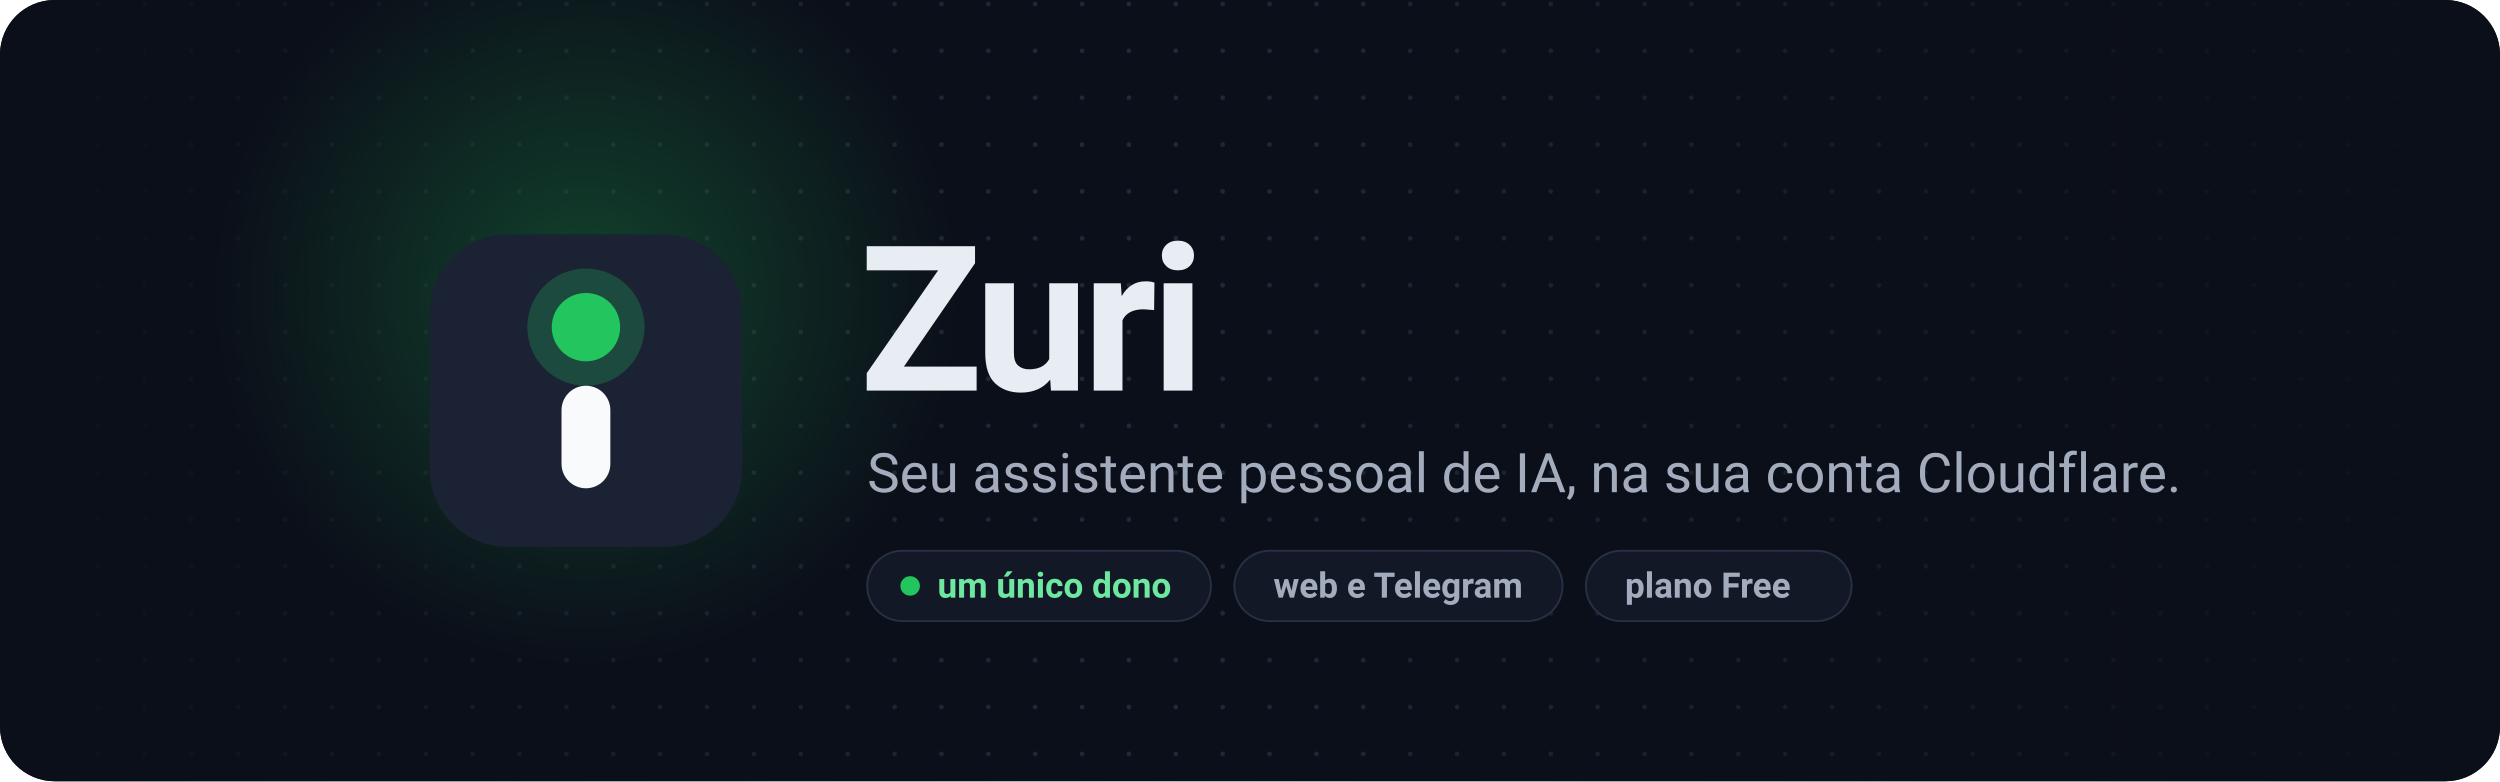
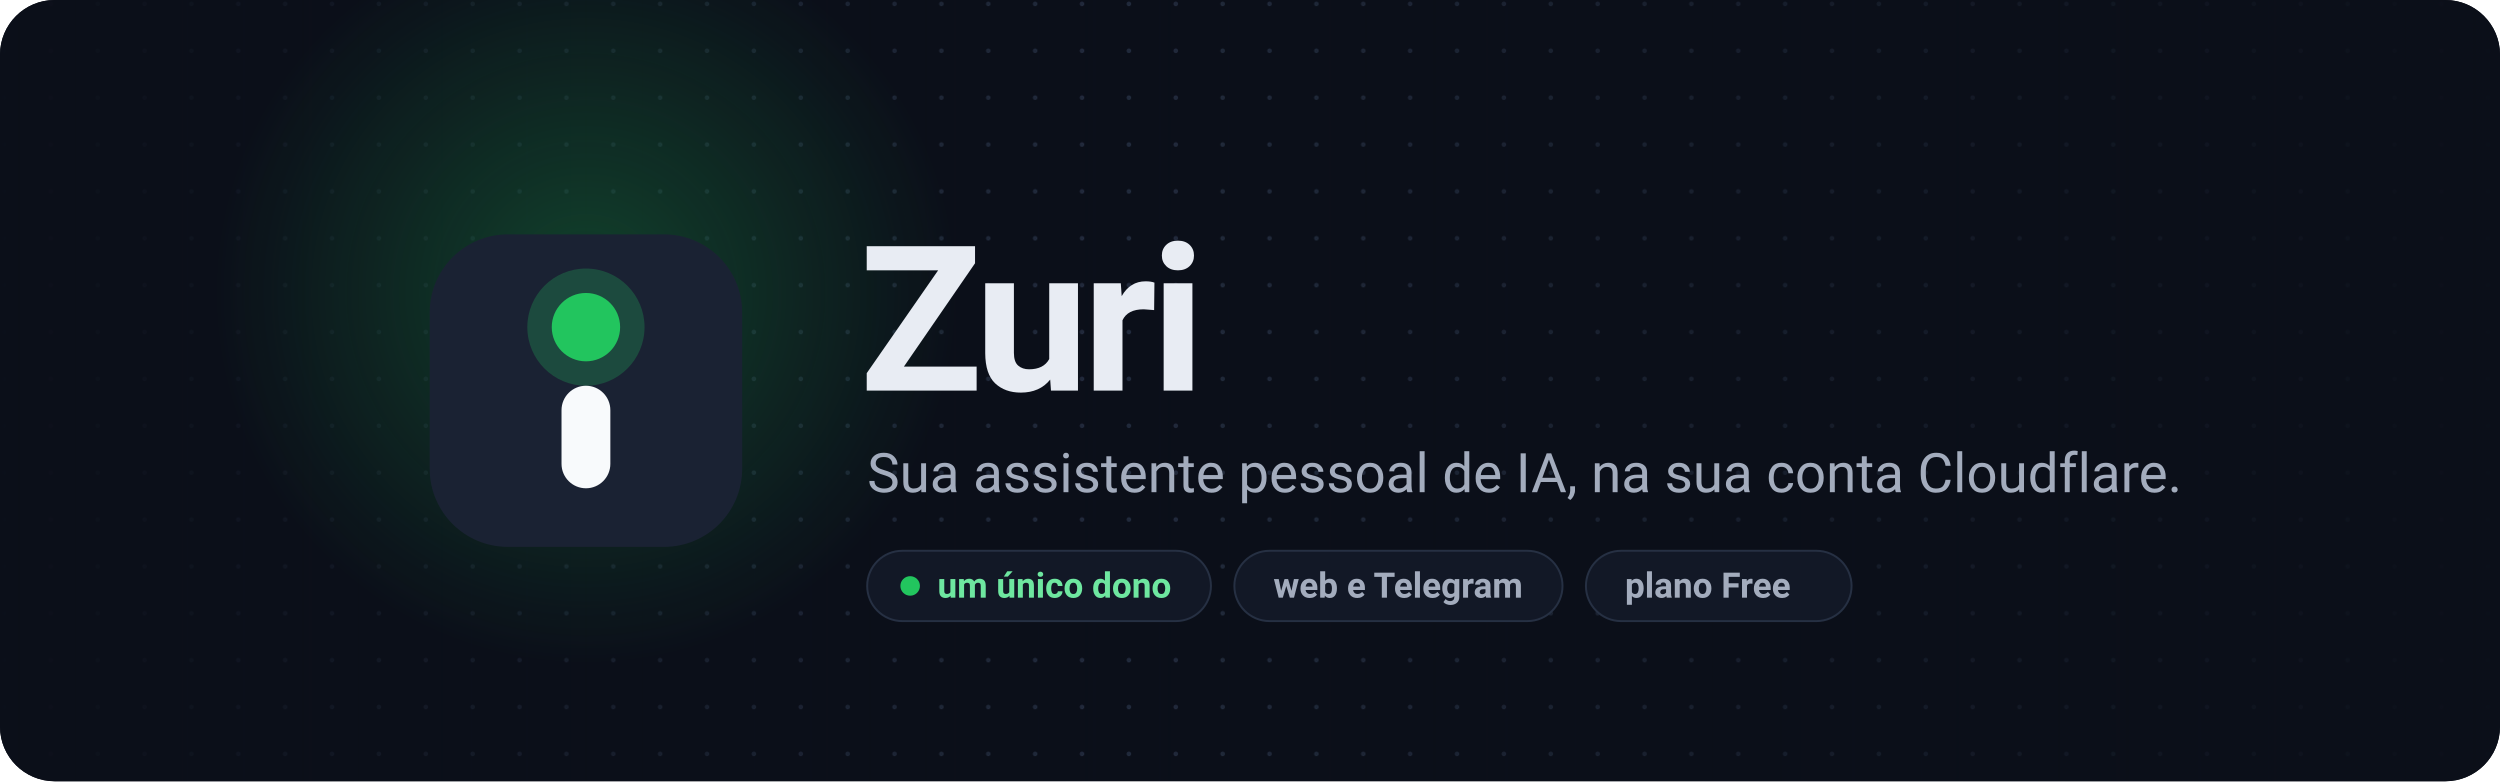
<svg xmlns="http://www.w3.org/2000/svg" viewBox="0 0 1280 400" width="1280" height="400" role="img" aria-labelledby="t d">
  <defs>
    <radialGradient id="glow" cx="0.5" cy="0.5" r="0.5">
      <stop offset="0" stop-color="#22c55e" stop-opacity=".28" />
      <stop offset="1" stop-color="#22c55e" stop-opacity="0" />
    </radialGradient>
    <pattern id="dots" width="24" height="24" patternUnits="userSpaceOnUse">
      <circle cx="2" cy="2" r="1.2" fill="#263043" />
    </pattern>
    <linearGradient id="fade" x1="0" y1="0" x2="1" y2="0">
      <stop offset="0" stop-color="#0b0f19" stop-opacity="1" />
      <stop offset=".45" stop-color="#0b0f19" stop-opacity=".2" />
      <stop offset="1" stop-color="#0b0f19" stop-opacity="1" />
    </linearGradient>
  </defs>
  <rect width="1280" height="400" rx="28" fill="#0b0f19" />
  <rect width="1280" height="400" rx="28" fill="url(#dots)" />
  <rect width="1280" height="400" rx="28" fill="url(#fade)" />
  <circle cx="300" cy="150" r="190" fill="url(#glow)" />
  <g transform="translate(220 120) scale(2.5)">
    <rect width="64" height="64" rx="16" fill="#1a2233" />
    <circle cx="32" cy="19" r="12" fill="#22c55e" opacity=".25" />
    <circle cx="32" cy="19" r="7" fill="#22c55e" />
    <rect x="27" y="31" width="10" height="21" rx="5" fill="#f8fafc" />
  </g>
  <g font-family="system-ui, -apple-system, 'Segoe UI', Roboto, 'Helvetica Neue', Arial, sans-serif">
    <text x="440" y="200" font-size="104" font-weight="700" letter-spacing="-3" fill="#e8ecf3">Zuri</text>
-     <text x="444" y="252" font-size="28" fill="#a3acbd">Seu assistente pessoal de IA, na sua conta Cloudflare.</text>
+     <text x="444" y="252" font-size="28" fill="#a3acbd">Sua assistente pessoal de IA, na sua conta Cloudflare.</text>
    <g font-size="18" font-weight="600">
      <rect x="444" y="282" width="176" height="36" rx="18" fill="#121826" stroke="#263043" />
      <circle cx="466" cy="300" r="5" fill="#22c55e" />
      <text x="480" y="306" fill="#6ee7a0">um único dono</text>
      <rect x="632" y="282" width="168" height="36" rx="18" fill="#121826" stroke="#263043" />
      <text x="652" y="306" fill="#a3acbd">web e Telegram</text>
      <rect x="812" y="282" width="136" height="36" rx="18" fill="#121826" stroke="#263043" />
      <text x="832" y="306" fill="#a3acbd">plano Free</text>
    </g>
  </g>
</svg>
